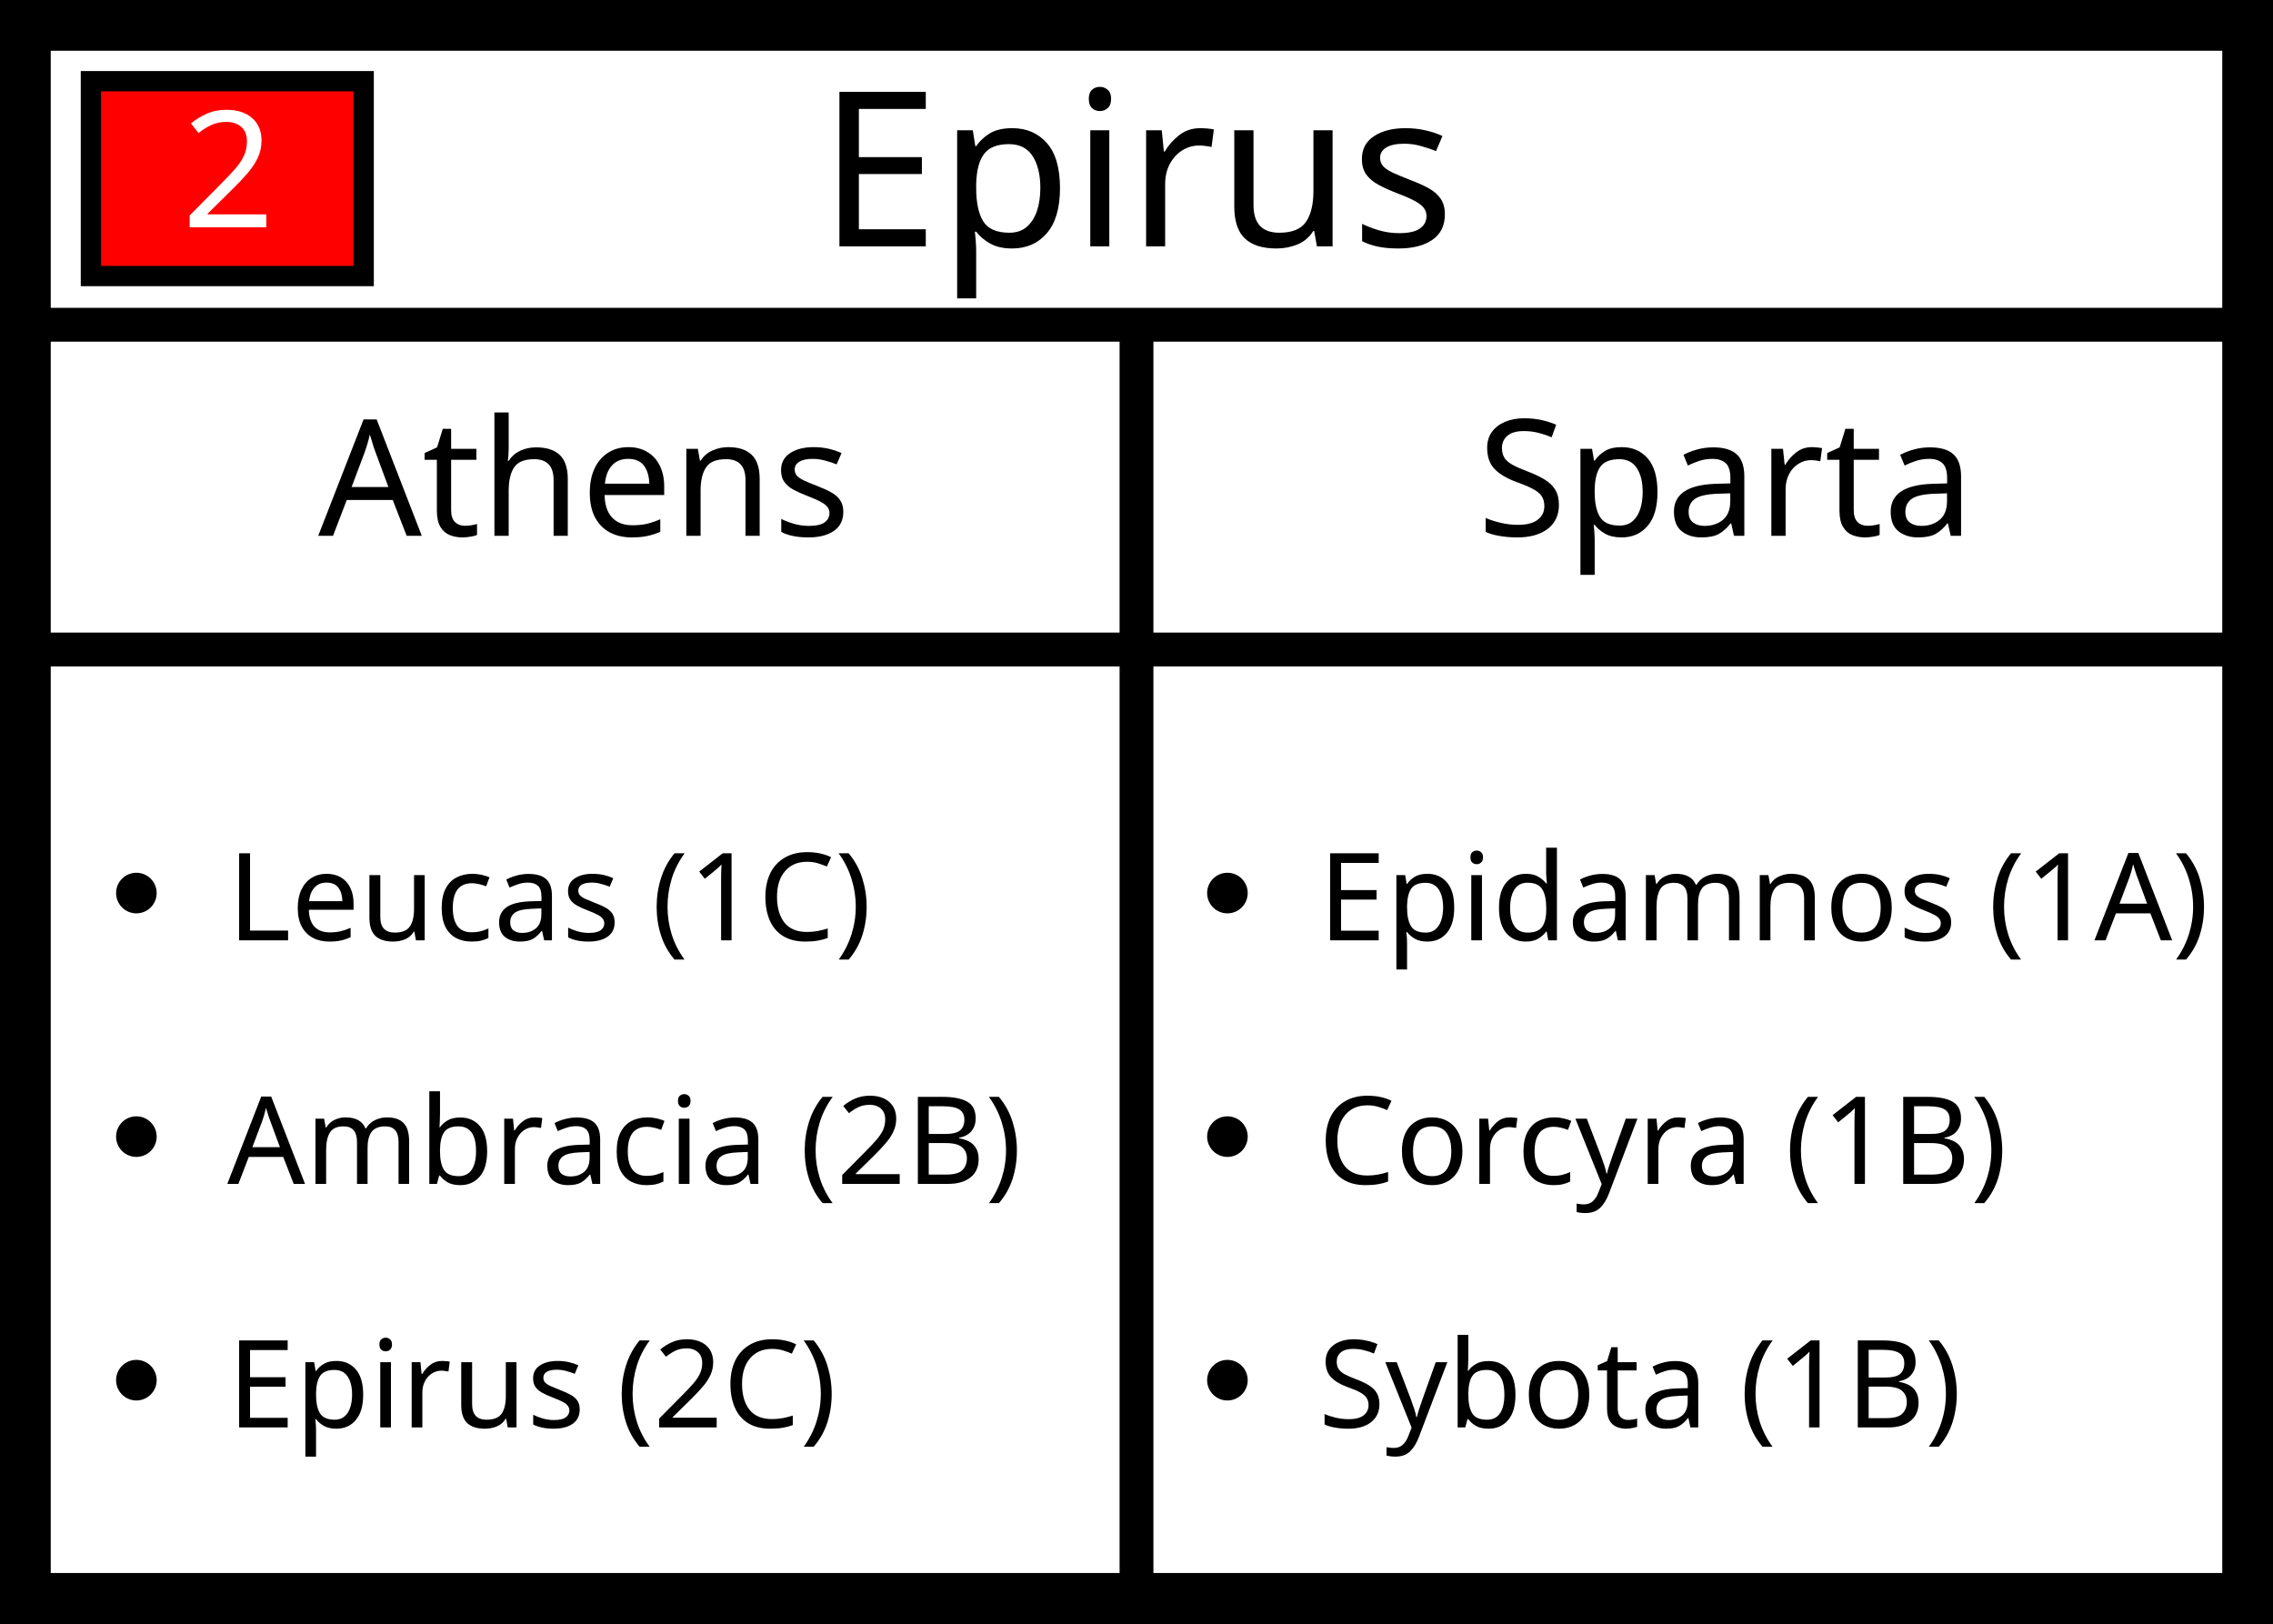
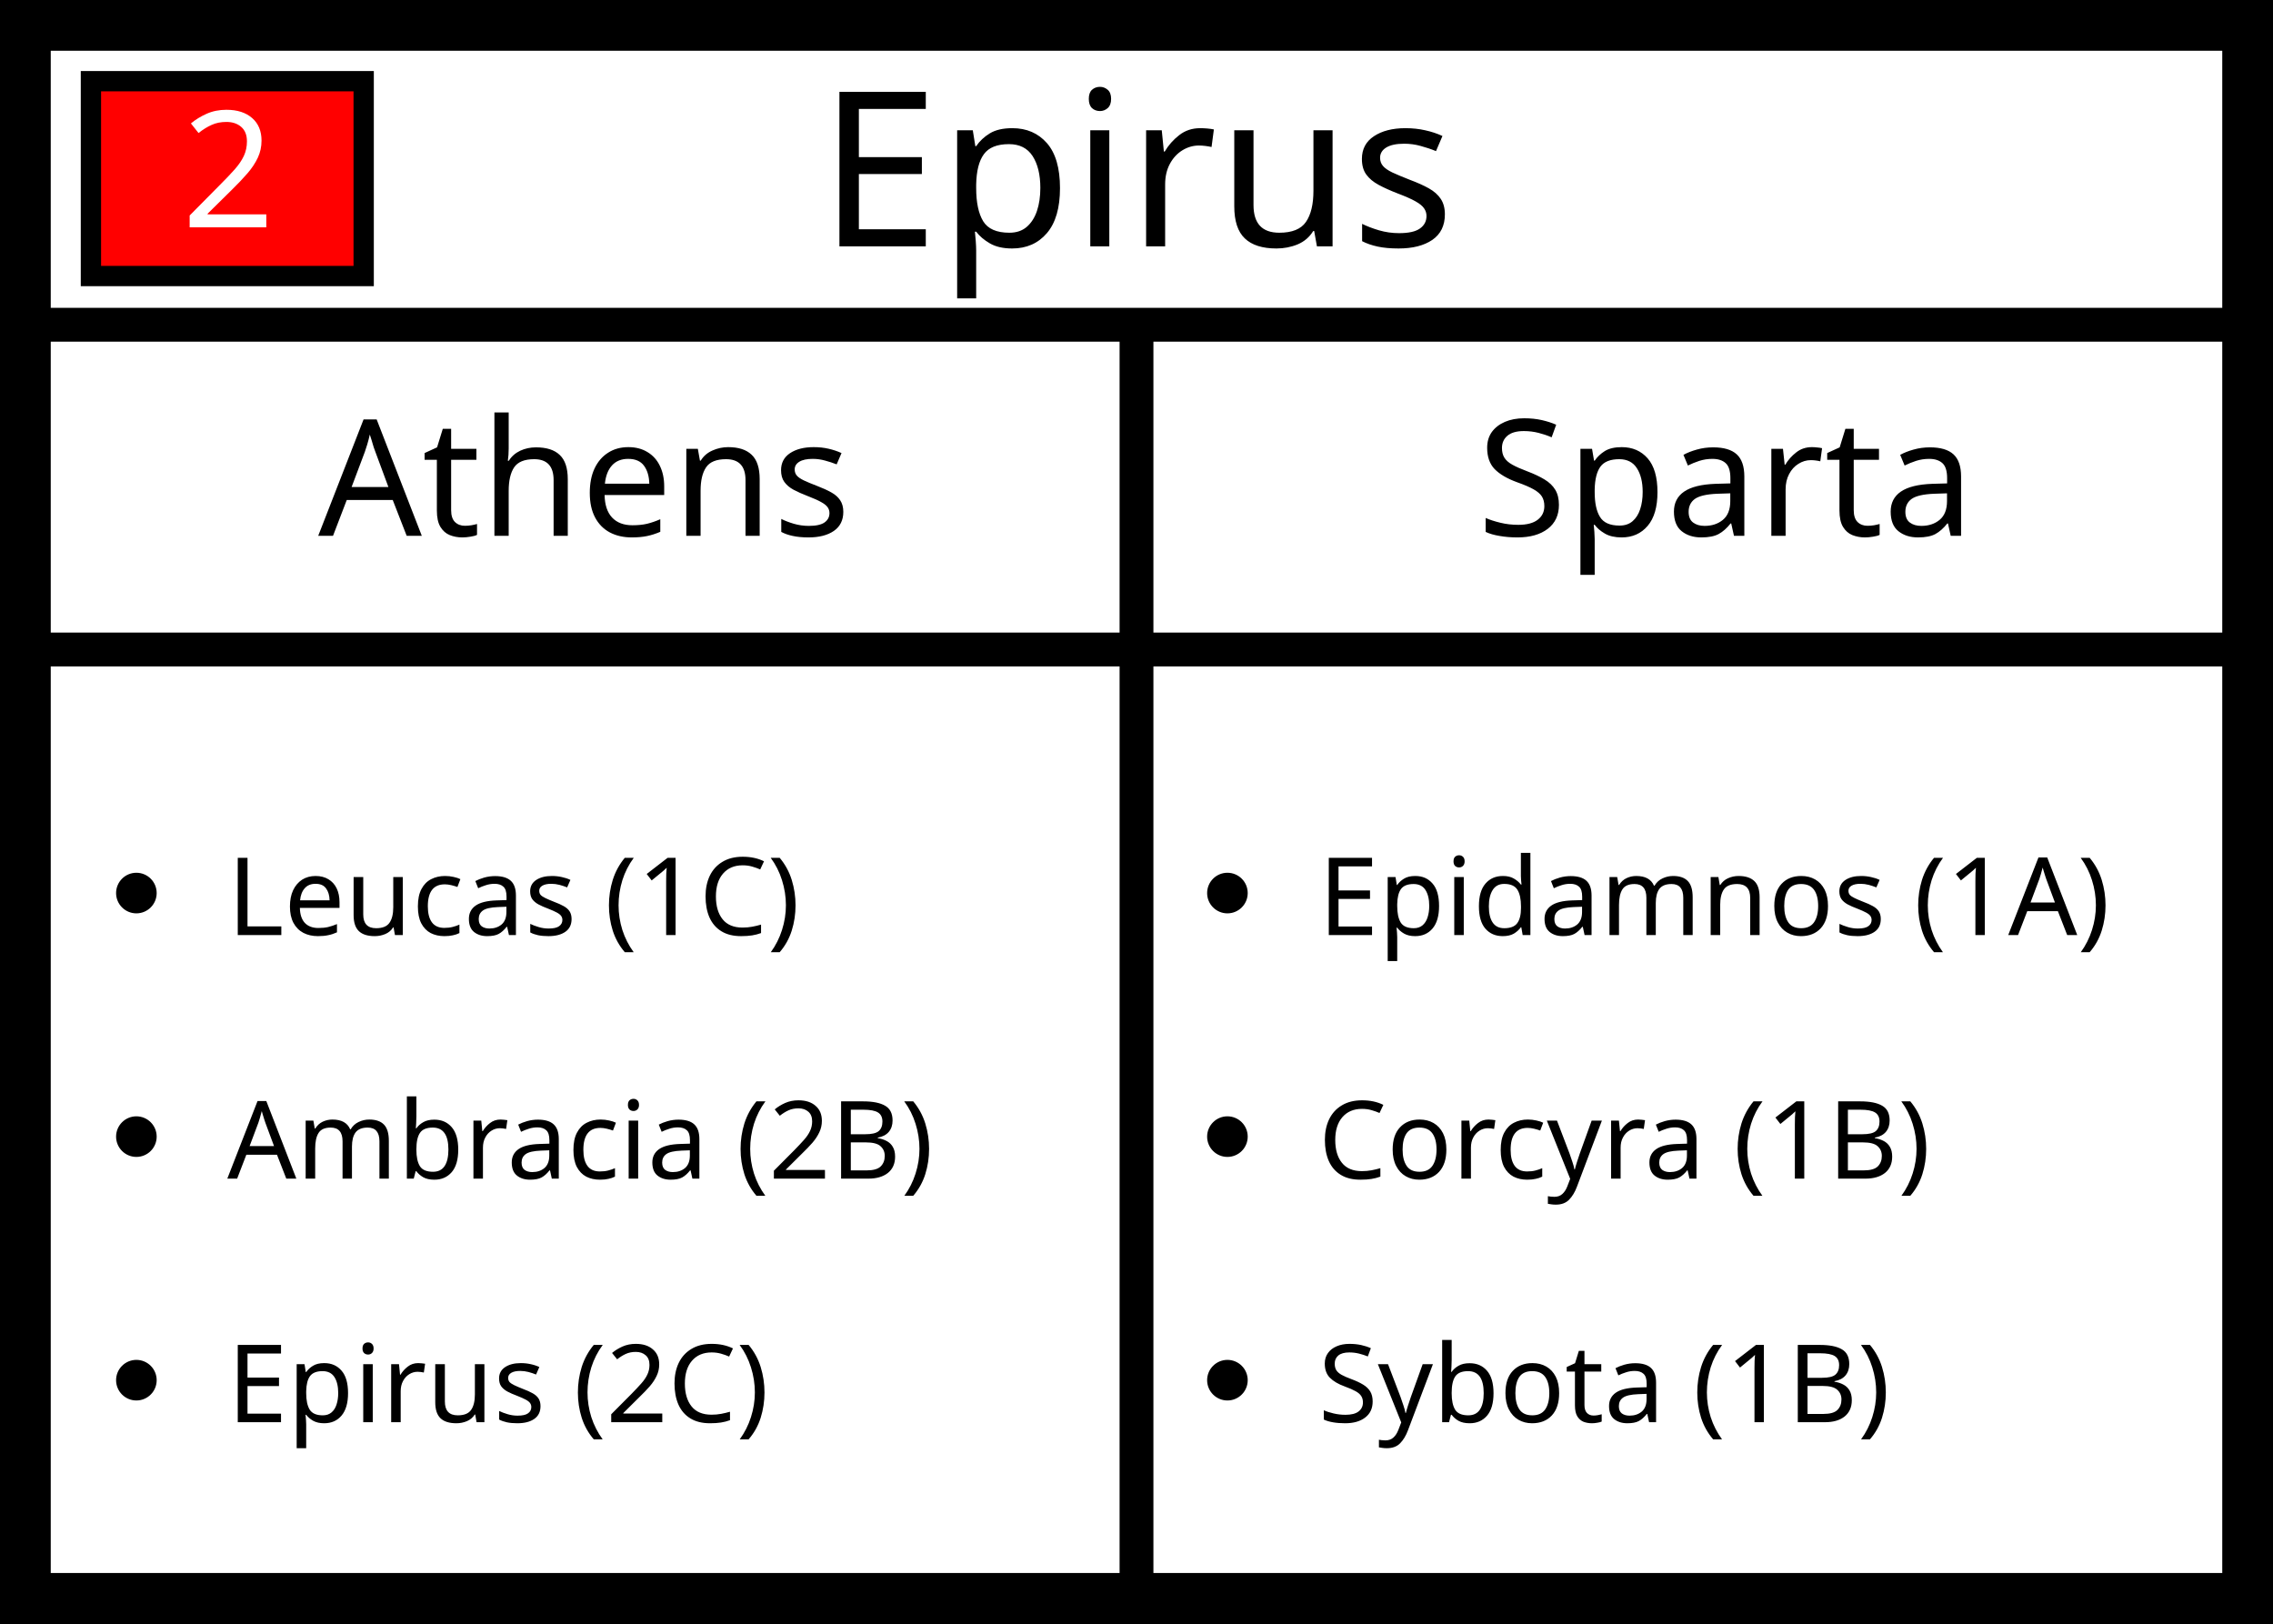
<svg xmlns="http://www.w3.org/2000/svg" width="3.5in" height="2.5in">
  <rect id="card_background" width="100%" height="100%" fill="white" stroke="black" stroke-width="15" />
  <g id="card_name" text-anchor="middle" dominant-baseline="central">
    <text font-family="Papyrus" font-size="32">
      <tspan x="50%" y="10%">Epirus</tspan>
    </text>
  </g>
  <g id="ops">
    <rect x="4%" y="5%" width="12%" height="12%" fill="red" stroke="black" stroke-width="3" />
    <text>
      <tspan x="8%" y="14%" font-family="Papyrus" font-size="24" fill="white">2</tspan>
    </text>
  </g>
  <g id="major_powers">
    <text>
      <tspan x="14%" y="33%" font-family="Papyrus" font-size="24">Athens</tspan>
      <tspan x="65%" y="33%" font-family="Papyrus" font-size="24">Sparta</tspan>
    </text>
  </g>
  <g id="athens_target_list">
    <circle cx="6%" cy="55%" r="3" />
    <circle cx="6%" cy="70%" r="3" />
    <circle cx="6%" cy="85%" r="3" />
-     <text font-family="Papyrus" font-size="18" dominant-baseline="central">
+     <text font-family="Papyrus" font-size="16" dominant-baseline="central">
      <tspan x="10%" y="55%">Leucas (1C)</tspan>
      <tspan x="10%" y="70%">Ambracia (2B)</tspan>
      <tspan x="10%" y="85%">Epirus (2C)</tspan>
    </text>
  </g>
  <g id="sparta_target_list">
    <circle cx="54%" cy="55%" r="3" />
    <circle cx="54%" cy="70%" r="3" />
    <circle cx="54%" cy="85%" r="3" />
-     <text font-family="Papyrus" font-size="18" dominant-baseline="central">
+     <text font-family="Papyrus" font-size="16" dominant-baseline="central">
      <tspan x="58%" y="55%">Epidamnos (1A)</tspan>
      <tspan x="58%" y="70%">Corcyra (1B)</tspan>
      <tspan x="58%" y="85%">Sybota (1B)</tspan>
    </text>
  </g>
  <line stroke-width="5" x1="0" y1="20%" x2="100%" y2="20%" stroke="black" />
  <line stroke-width="5" x1="0" y1="40%" x2="100%" y2="40%" stroke="black" />
  <line stroke-width="5" x1="50%" y1="20%" x2="50%" y2="100%" stroke="black" />
</svg>
